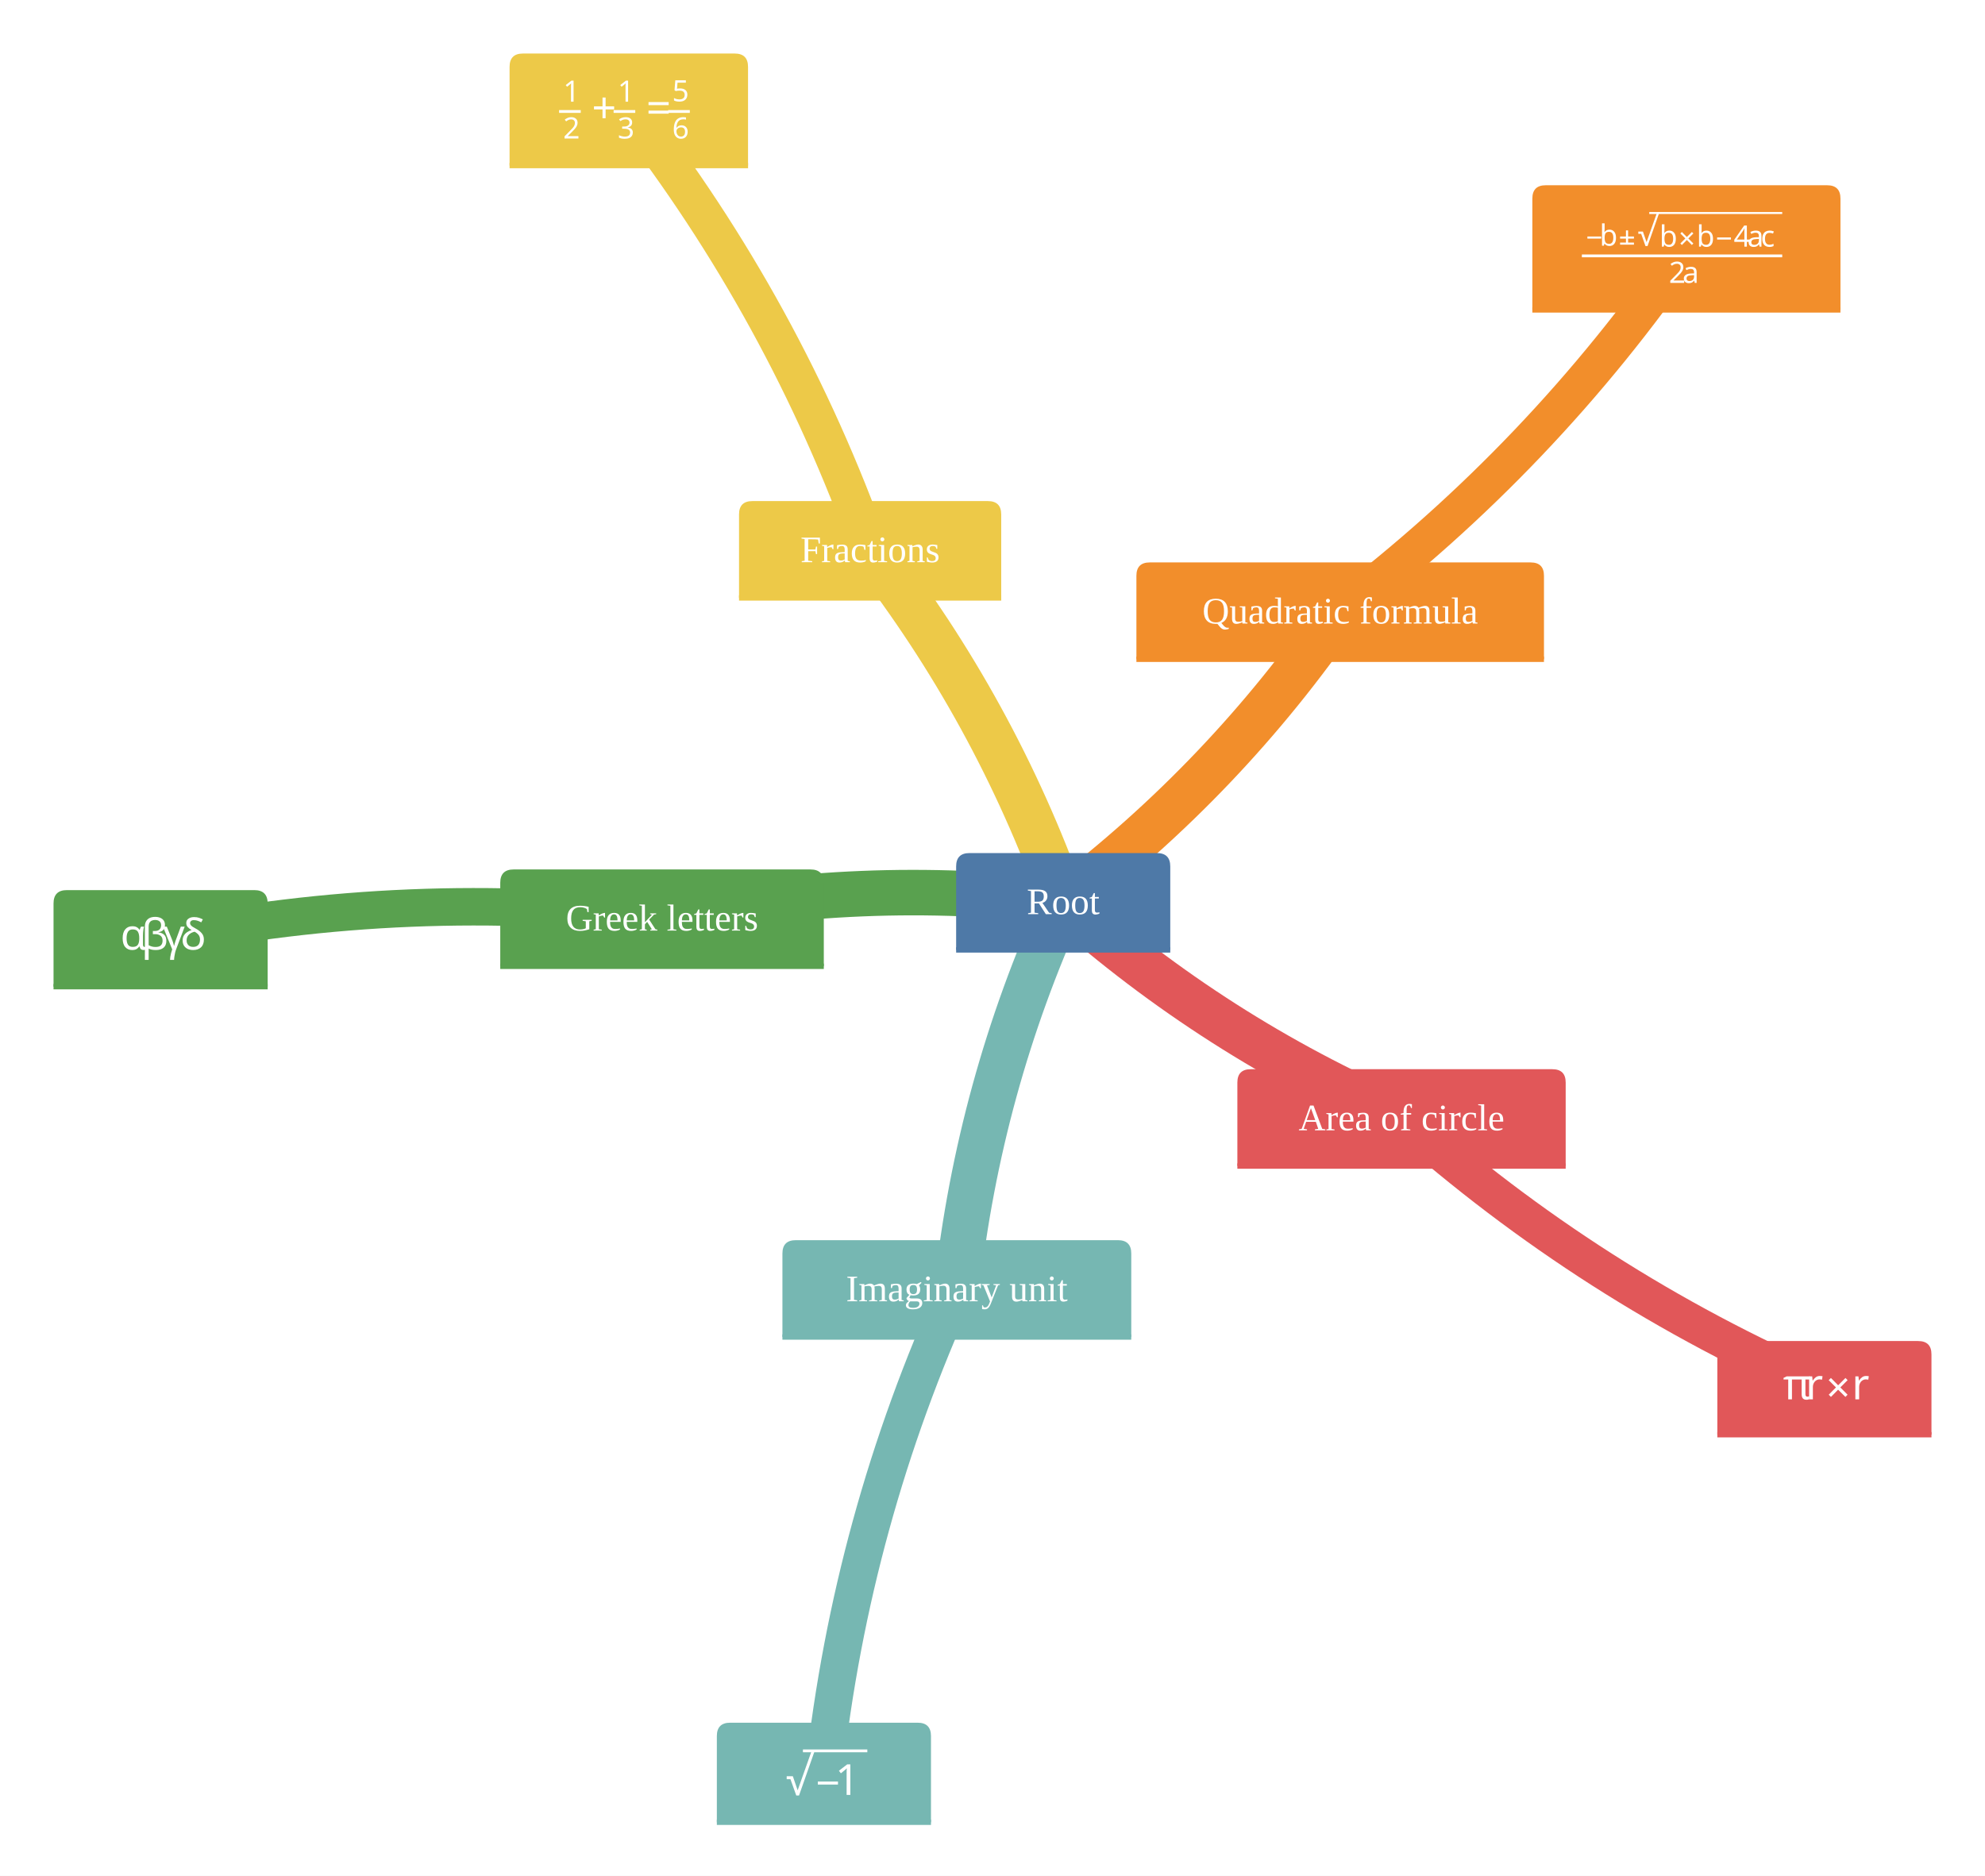
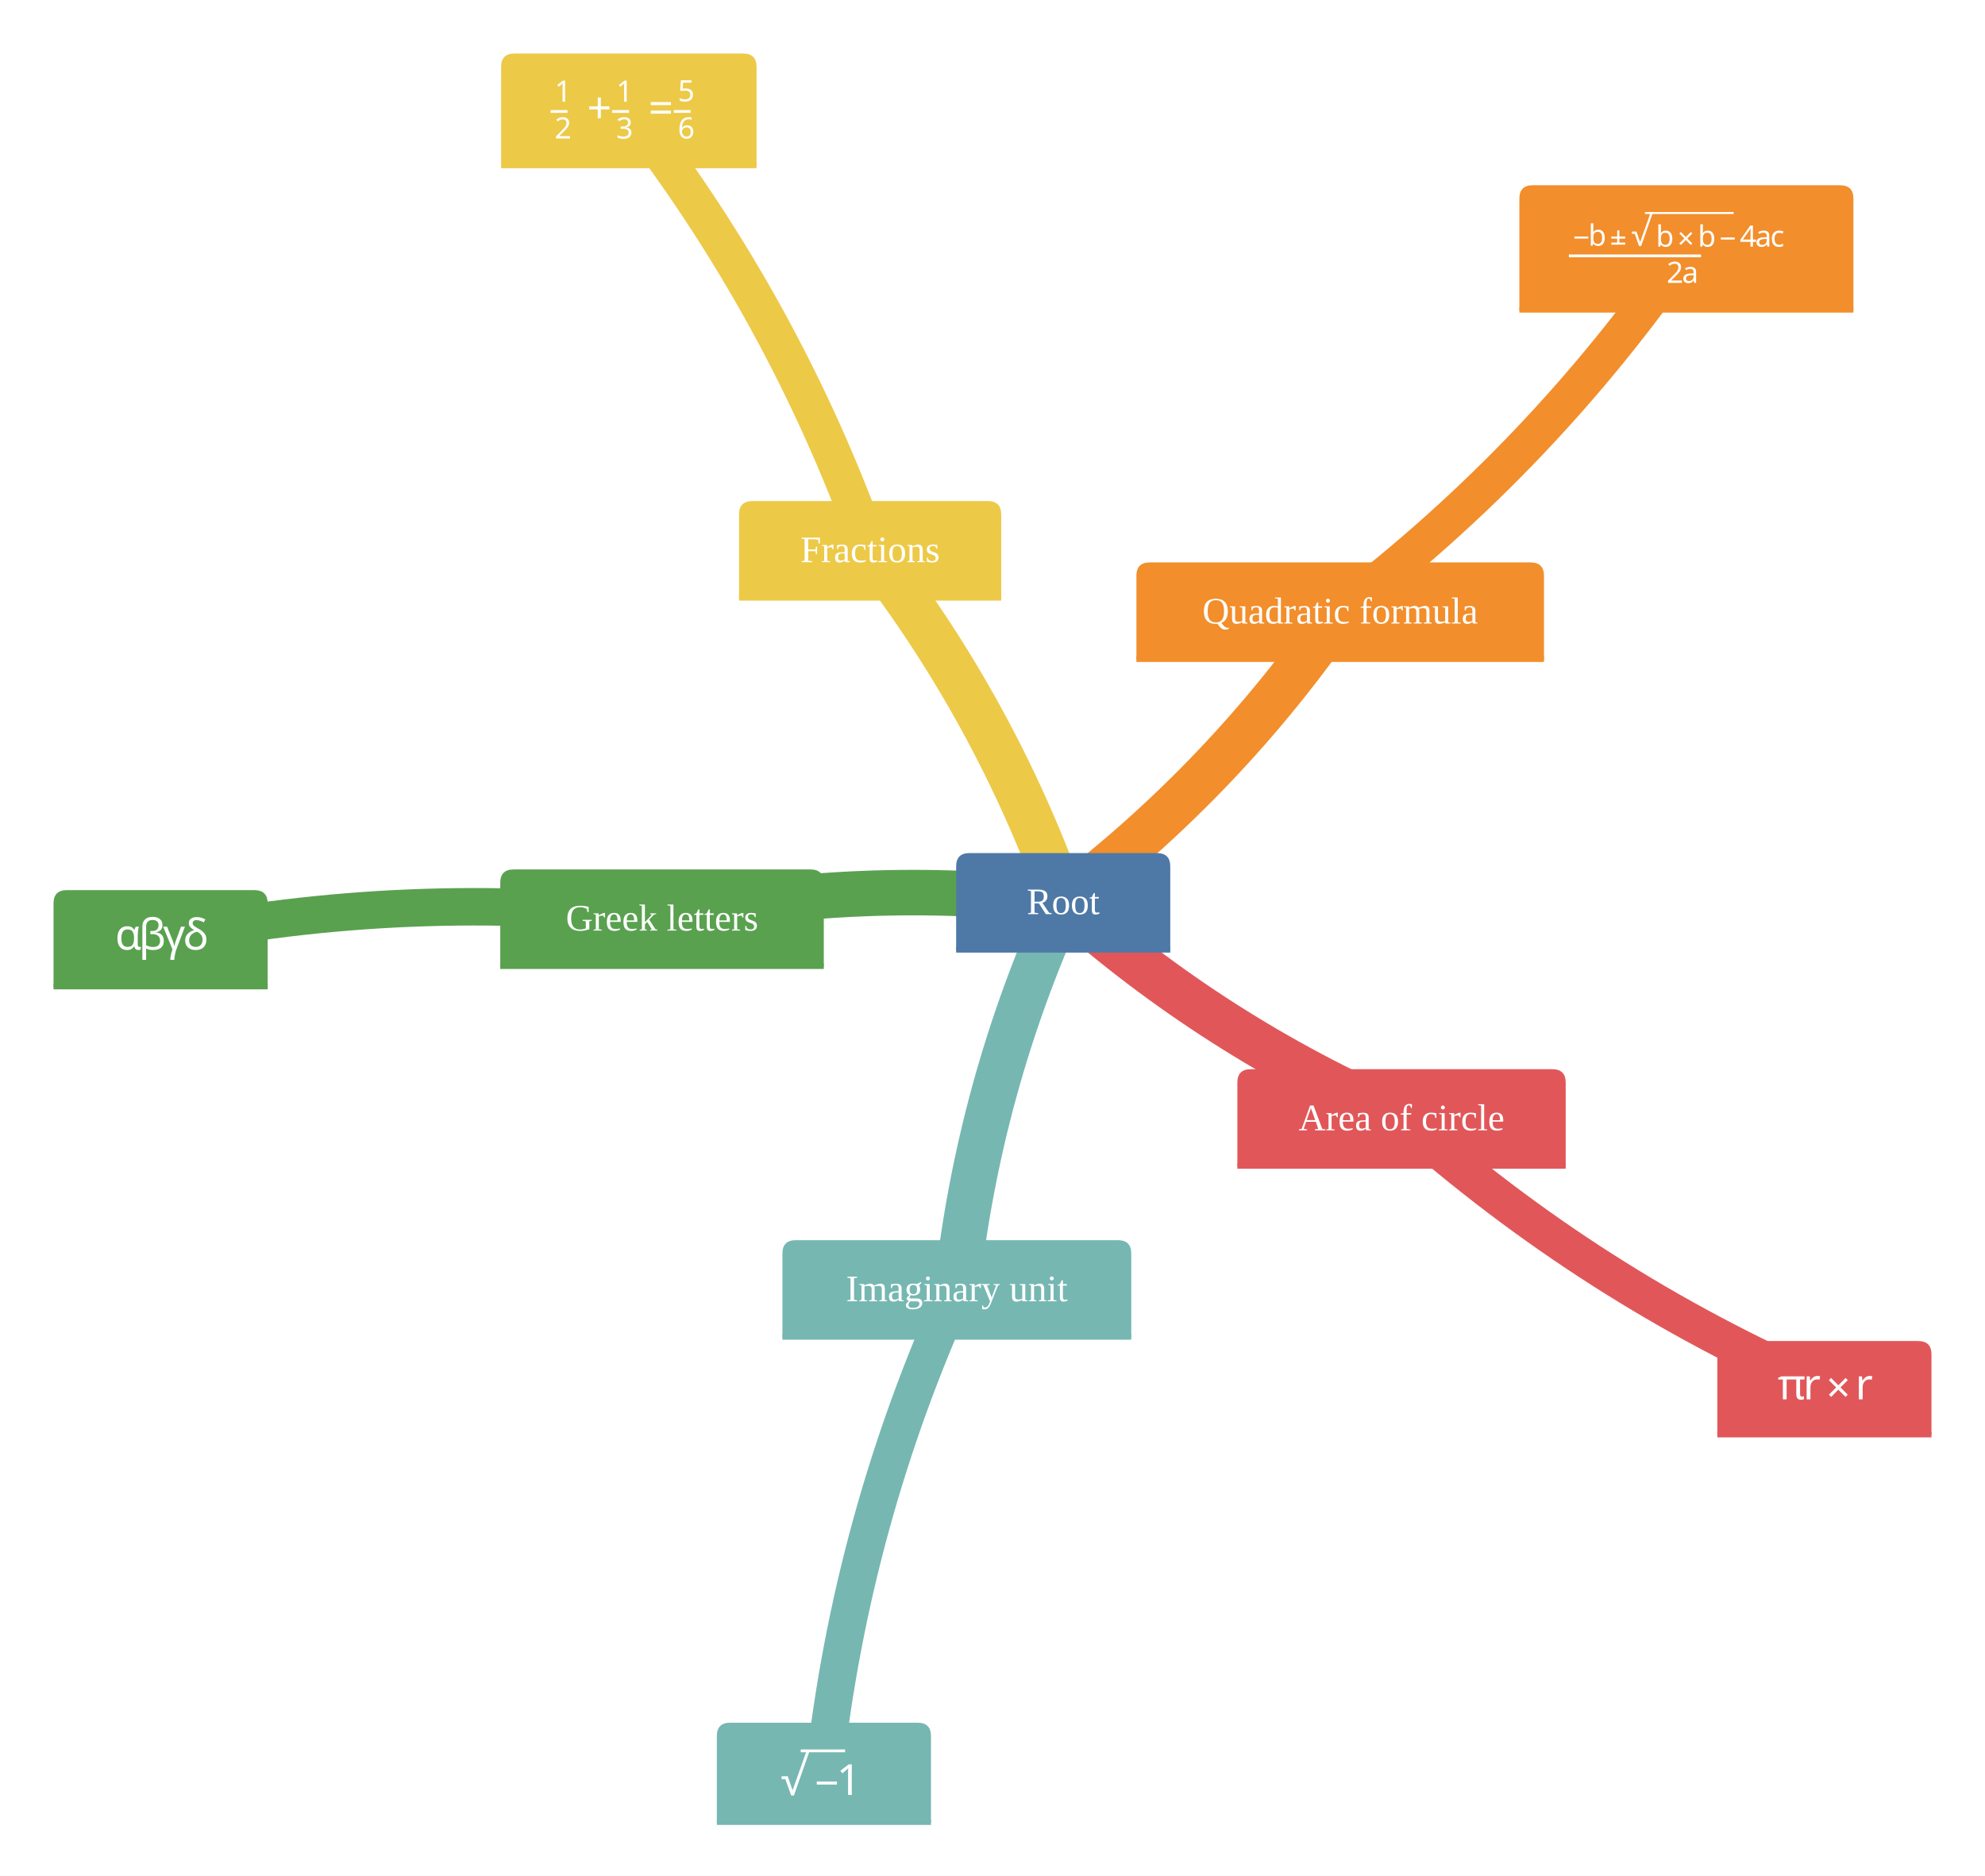
<svg xmlns="http://www.w3.org/2000/svg" viewBox="0 0 741.61 700.89" role="graphics-document document" aria-roledescription="mindmap">
  <rect x="0.00" y="0.00" width="741.61" height="700.89" style="fill:#fff;stroke:none" />
  <g>
    <path d="M397.22,336.85 Q457.65,290.83 500.70,228.25" style="stroke:#f28e2b;stroke-width:17;fill:none" />
    <path d="M500.70,228.25 Q576.23,170.73 630.05,92.51" style="stroke:#f28e2b;stroke-width:14;fill:none" />
    <path d="M397.22,336.85 Q453.96,387.34 523.62,417.61" style="stroke:#e15759;stroke-width:17;fill:none" />
    <path d="M523.62,417.61 Q594.54,480.73 681.61,518.58" style="stroke:#e15759;stroke-width:14;fill:none" />
    <path d="M397.22,336.85 Q365.78,405.99 357.48,481.49" style="stroke:#76b7b2;stroke-width:17;fill:none" />
    <path d="M357.48,481.49 Q318.19,567.91 307.82,662.29" style="stroke:#76b7b2;stroke-width:14;fill:none" />
    <path d="M397.22,336.85 Q321.79,327.92 247.34,342.97" style="stroke:#59a14f;stroke-width:17;fill:none" />
    <path d="M247.34,342.97 Q153.06,331.81 60.00,350.63" style="stroke:#59a14f;stroke-width:14;fill:none" />
    <path d="M397.22,336.85 Q371.67,265.32 325.09,205.33" style="stroke:#edc948;stroke-width:17;fill:none" />
    <path d="M325.09,205.33 Q293.16,115.91 234.93,40.93" style="stroke:#edc948;stroke-width:14;fill:none" />
  </g>
  <g>
    <g class="mindmap-node section-0" transform="translate(630.05,92.51)">
-       <path d="M-57.55 18.29 v-36.58 q0,-5.00 5.00,-5.00 h105.11 q5.00,0 5.00,5.00 v41.58 H-57.55 Z" style="fill:#f28e2b;stroke:none" />
-       <line x1="-57.55" y1="23.29" x2="57.55" y2="23.29" style="stroke:#f28e2b;stroke-width:2;fill:none" />
-       <g transform="translate(-37.55,-13.29) scale(1.000)">
+       <path d="M-62.40 18.29 v-36.58 q0,-5.00 5.00,-5.00 h114.80 q5.00,0 5.00,5.00 v41.58 H-62.40 Z" style="fill:#f28e2b;stroke:none" />
+       <line x1="-62.40" y1="23.29" x2="62.40" y2="23.29" style="stroke:#f28e2b;stroke-width:2;fill:none" />
+       <g transform="translate(-42.40,-13.29) scale(1.000)">
        <g transform="translate(0,-0.735)">
          <path d="M0.562 10.667 L0.562 9.886 L5.734 9.886 L5.734 10.667 L0.562 10.667 Z" style="fill:#fff" />
-           <path d="M8.825 13.432 Q8.122 13.432 7.685 13.182 Q7.247 12.932 6.997 12.573 L6.919 12.573 L6.716 13.323 L6.029 13.323 L6.029 4.964 L6.997 4.964 L6.997 6.995 Q6.997 7.370 6.966 7.698 Q6.966 8.026 6.935 8.214 L6.997 8.214 Q7.247 7.839 7.685 7.589 Q8.122 7.323 8.825 7.323 Q9.919 7.323 10.575 8.104 Q11.247 8.854 11.247 10.370 Q11.247 11.886 10.575 12.667 Q9.904 13.432 8.825 13.432 Z M8.685 12.636 Q9.466 12.636 9.857 12.042 Q10.247 11.464 10.247 10.370 Q10.247 8.136 8.654 8.136 Q7.716 8.136 7.357 8.667 Q6.997 9.214 6.997 10.339 L6.997 10.386 Q6.997 11.479 7.341 12.057 Q7.716 12.636 8.685 12.636 Z" style="fill:#fff" />
-           <path d="M14.970 12.932 L14.970 10.667 L12.783 10.667 L12.783 9.886 L14.970 9.886 L14.970 7.604 L15.767 7.604 L15.767 9.886 L17.955 9.886 L17.955 10.667 L15.767 10.667 L15.767 12.932 L14.970 12.932 Z M12.783 12.932 L12.783 12.151 L17.955 12.151 L17.955 12.932 L12.783 12.932 Z" style="fill:#fff" />
-           <path d="M22.257 13.446 L20.648 8.883 L19.585 8.883 L19.585 8.039 L21.304 8.039 L22.663 11.992 L26.648 0.758 L27.491 0.758 L23.038 13.446 L22.257 13.446 Z" style="fill:#fff" />
-           <rect x="23.67" y="0.74" width="49.68" height="0.74" style="fill:#fff" />
-           <path d="M31.181 13.787 Q30.478 13.787 30.040 13.537 Q29.603 13.287 29.353 12.927 L29.274 12.927 L29.071 13.677 L28.384 13.677 L28.384 5.318 L29.353 5.318 L29.353 7.349 Q29.353 7.724 29.321 8.052 Q29.321 8.381 29.290 8.568 L29.353 8.568 Q29.603 8.193 30.040 7.943 Q30.478 7.677 31.181 7.677 Q32.274 7.677 32.931 8.459 Q33.603 9.209 33.603 10.724 Q33.603 12.240 32.931 13.021 Q32.259 13.787 31.181 13.787 Z M31.040 12.990 Q31.821 12.990 32.212 12.396 Q32.603 11.818 32.603 10.724 Q32.603 8.490 31.009 8.490 Q30.071 8.490 29.712 9.021 Q29.353 9.568 29.353 10.693 L29.353 10.740 Q29.353 11.834 29.696 12.412 Q30.071 12.990 31.040 12.990 Z" style="fill:#fff" />
-           <path d="M35.872 13.052 L35.294 12.490 L37.154 10.615 L35.294 8.756 L35.857 8.193 L37.716 10.068 L39.607 8.193 L40.154 8.756 L38.279 10.615 L40.138 12.490 L39.591 13.052 L37.716 11.193 L35.872 13.052 Z" style="fill:#fff" />
-           <path d="M45.065 13.787 Q44.362 13.787 43.925 13.537 Q43.487 13.287 43.237 12.927 L43.159 12.927 L42.956 13.677 L42.268 13.677 L42.268 5.318 L43.237 5.318 L43.237 7.349 Q43.237 7.724 43.206 8.052 Q43.206 8.381 43.175 8.568 L43.237 8.568 Q43.487 8.193 43.925 7.943 Q44.362 7.677 45.065 7.677 Q46.159 7.677 46.815 8.459 Q47.487 9.209 47.487 10.724 Q47.487 12.240 46.815 13.021 Q46.143 13.787 45.065 13.787 Z M44.925 12.990 Q45.706 12.990 46.097 12.396 Q46.487 11.818 46.487 10.724 Q46.487 8.490 44.893 8.490 Q43.956 8.490 43.597 9.021 Q43.237 9.568 43.237 10.693 L43.237 10.740 Q43.237 11.834 43.581 12.412 Q43.956 12.990 44.925 12.990 Z" style="fill:#fff" />
-           <path d="M49.023 11.021 L49.023 10.240 L54.195 10.240 L54.195 11.021 L49.023 11.021 Z" style="fill:#fff" />
-           <path d="M59.216 13.677 L59.216 11.896 L55.450 11.896 L55.450 11.068 L59.137 5.787 L60.137 5.787 L60.137 11.021 L61.294 11.021 L61.294 11.896 L60.137 11.896 L60.137 13.677 L59.216 13.677 Z M56.387 11.021 L59.216 11.021 L59.216 8.552 Q59.216 7.974 59.216 7.584 Q59.247 7.177 59.262 6.818 L59.216 6.818 Q59.137 7.021 58.997 7.271 Q58.872 7.506 58.747 7.677 L56.387 11.021 Z" style="fill:#fff" />
-           <path d="M62.666 13.787 Q61.869 13.787 61.338 13.365 Q60.807 12.943 60.807 12.037 Q60.807 11.162 61.510 10.693 Q62.197 10.209 63.635 10.162 L64.635 10.131 L64.635 9.771 Q64.635 9.037 64.322 8.756 Q64.010 8.459 63.416 8.459 Q62.963 8.459 62.541 8.599 Q62.119 8.740 61.760 8.912 L61.463 8.193 Q61.853 7.974 62.369 7.834 Q62.900 7.677 63.478 7.677 Q64.557 7.677 65.072 8.162 Q65.588 8.631 65.588 9.662 L65.588 13.677 L64.885 13.677 L64.697 12.834 L64.650 12.834 Q64.260 13.318 63.838 13.552 Q63.416 13.787 62.666 13.787 Z M62.885 13.006 Q63.635 13.006 64.135 12.599 Q64.635 12.177 64.635 11.318 L64.635 10.802 L63.760 10.834 Q62.666 10.865 62.228 11.177 Q61.807 11.490 61.807 12.052 Q61.807 12.537 62.103 12.771 Q62.416 13.006 62.885 13.006 Z" style="fill:#fff" />
-           <path d="M68.597 13.787 Q67.815 13.787 67.206 13.474 Q66.597 13.146 66.253 12.474 Q65.909 11.802 65.909 10.756 Q65.909 9.677 66.268 8.990 Q66.628 8.302 67.253 7.990 Q67.878 7.677 68.659 7.677 Q69.112 7.677 69.534 7.771 Q69.956 7.865 70.222 7.990 L69.925 8.787 Q69.659 8.693 69.300 8.599 Q68.956 8.521 68.643 8.521 Q66.909 8.521 66.909 10.756 Q66.909 11.818 67.331 12.396 Q67.753 12.959 68.581 12.959 Q69.065 12.959 69.440 12.849 Q69.815 12.756 70.112 12.615 L70.112 13.474 Q69.815 13.615 69.456 13.693 Q69.112 13.787 68.597 13.787 Z" style="fill:#fff" />
-           <rect x="-1.50" y="16.60" width="74.85" height="1.05" style="fill:#fff" />
-           <path d="M31.531 27.209 L31.531 26.412 L33.578 24.334 Q34.172 23.741 34.594 23.272 Q35.000 22.803 35.203 22.366 Q35.406 21.912 35.406 21.397 Q35.406 20.741 35.031 20.412 Q34.641 20.069 34.031 20.069 Q33.453 20.069 33.016 20.272 Q32.578 20.459 32.141 20.819 L31.609 20.162 Q32.078 19.787 32.672 19.522 Q33.281 19.241 34.031 19.241 Q35.125 19.241 35.766 19.803 Q36.406 20.350 36.406 21.334 Q36.406 21.944 36.141 22.491 Q35.891 23.022 35.438 23.553 Q35.000 24.069 34.391 24.662 L32.750 26.287 L32.750 26.334 L36.719 26.334 L36.719 27.209 L31.531 27.209 Z" style="fill:#fff" />
-           <path d="M38.450 27.319 Q37.654 27.319 37.122 26.897 Q36.591 26.475 36.591 25.569 Q36.591 24.694 37.294 24.225 Q37.982 23.741 39.419 23.694 L40.419 23.662 L40.419 23.303 Q40.419 22.569 40.107 22.287 Q39.794 21.991 39.200 21.991 Q38.747 21.991 38.325 22.131 Q37.904 22.272 37.544 22.444 L37.247 21.725 Q37.638 21.506 38.154 21.366 Q38.685 21.209 39.263 21.209 Q40.341 21.209 40.857 21.694 Q41.372 22.162 41.372 23.194 L41.372 27.209 L40.669 27.209 L40.482 26.366 L40.435 26.366 Q40.044 26.850 39.622 27.084 Q39.200 27.319 38.450 27.319 Z M38.669 26.537 Q39.419 26.537 39.919 26.131 Q40.419 25.709 40.419 24.850 L40.419 24.334 L39.544 24.366 Q38.450 24.397 38.013 24.709 Q37.591 25.022 37.591 25.584 Q37.591 26.069 37.888 26.303 Q38.200 26.537 38.669 26.537 Z" style="fill:#fff" />
+           <path d="M9.482 13.432 Q8.779 13.432 8.342 13.182 Q7.904 12.932 7.654 12.573 L7.576 12.573 L7.373 13.323 L6.685 13.323 L6.685 4.964 L7.654 4.964 L7.654 6.995 Q7.654 7.370 7.623 7.698 Q7.623 8.026 7.592 8.214 L7.654 8.214 Q7.904 7.839 8.342 7.589 Q8.779 7.323 9.482 7.323 Q10.576 7.323 11.232 8.104 Q11.904 8.854 11.904 10.370 Q11.904 11.886 11.232 12.667 Q10.560 13.432 9.482 13.432 Z M9.342 12.636 Q10.123 12.636 10.514 12.042 Q10.904 11.464 10.904 10.370 Q10.904 8.136 9.310 8.136 Q8.373 8.136 8.014 8.667 Q7.654 9.214 7.654 10.339 L7.654 10.386 Q7.654 11.479 7.998 12.057 Q8.373 12.636 9.342 12.636 Z" style="fill:#fff" />
+           <path d="M16.547 12.932 L16.547 10.667 L14.360 10.667 L14.360 9.886 L16.547 9.886 L16.547 7.604 L17.344 7.604 L17.344 9.886 L19.531 9.886 L19.531 10.667 L17.344 10.667 L17.344 12.932 L16.547 12.932 Z M14.360 12.932 L14.360 12.151 L19.531 12.151 L19.531 12.932 L14.360 12.932 Z" style="fill:#fff" />
+           <path d="M24.705 13.446 L23.096 8.883 L22.033 8.883 L22.033 8.039 L23.752 8.039 L25.112 11.992 L29.096 0.758 L29.940 0.758 L25.487 13.446 L24.705 13.446 Z" style="fill:#fff" />
+           <rect x="26.92" y="0.74" width="33.12" height="0.74" style="fill:#fff" />
+           <path d="M34.722 13.787 Q34.019 13.787 33.582 13.537 Q33.144 13.287 32.894 12.927 L32.816 12.927 L32.613 13.677 L31.925 13.677 L31.925 5.318 L32.894 5.318 L32.894 7.349 Q32.894 7.724 32.863 8.052 Q32.863 8.381 32.832 8.568 L32.894 8.568 Q33.144 8.193 33.582 7.943 Q34.019 7.677 34.722 7.677 Q35.816 7.677 36.472 8.459 Q37.144 9.209 37.144 10.724 Q37.144 12.240 36.472 13.021 Q35.800 13.787 34.722 13.787 Z M34.582 12.990 Q35.363 12.990 35.753 12.396 Q36.144 11.818 36.144 10.724 Q36.144 8.490 34.550 8.490 Q33.613 8.490 33.253 9.021 Q32.894 9.568 32.894 10.693 L32.894 10.740 Q32.894 11.834 33.238 12.412 Q33.613 12.990 34.582 12.990 Z" style="fill:#fff" />
+           <path d="M40.334 13.052 L39.756 12.490 L41.615 10.615 L39.756 8.756 L40.318 8.193 L42.178 10.068 L44.068 8.193 L44.615 8.756 L42.740 10.615 L44.599 12.490 L44.053 13.052 L42.178 11.193 L40.334 13.052 Z" style="fill:#fff" />
+           <path d="M50.398 13.787 Q49.695 13.787 49.258 13.537 Q48.820 13.287 48.570 12.927 L48.492 12.927 L48.289 13.677 L47.601 13.677 L47.601 5.318 L48.570 5.318 L48.570 7.349 Q48.570 7.724 48.539 8.052 Q48.539 8.381 48.508 8.568 L48.570 8.568 Q48.820 8.193 49.258 7.943 Q49.695 7.677 50.398 7.677 Q51.492 7.677 52.148 8.459 Q52.820 9.209 52.820 10.724 Q52.820 12.240 52.148 13.021 Q51.476 13.787 50.398 13.787 Z M50.258 12.990 Q51.039 12.990 51.430 12.396 Q51.820 11.818 51.820 10.724 Q51.820 8.490 50.226 8.490 Q49.289 8.490 48.930 9.021 Q48.570 9.568 48.570 10.693 L48.570 10.740 Q48.570 11.834 48.914 12.412 Q49.289 12.990 50.258 12.990 Z" style="fill:#fff" />
+           <path d="M55.276 11.021 L55.276 10.240 L60.447 10.240 L60.447 11.021 L55.276 11.021 Z" style="fill:#fff" />
+           <path d="M66.340 13.677 L66.340 11.896 L62.575 11.896 L62.575 11.068 L66.262 5.787 L67.262 5.787 L67.262 11.021 L68.418 11.021 L68.418 11.896 L67.262 11.896 L67.262 13.677 L66.340 13.677 Z M63.512 11.021 L66.340 11.021 L66.340 8.552 Q66.340 7.974 66.340 7.584 Q66.371 7.177 66.387 6.818 L66.340 6.818 Q66.262 7.021 66.121 7.271 Q65.996 7.506 65.871 7.677 L63.512 11.021 Z" style="fill:#fff" />
+           <path d="M70.447 13.787 Q69.651 13.787 69.119 13.365 Q68.588 12.943 68.588 12.037 Q68.588 11.162 69.291 10.693 Q69.979 10.209 71.416 10.162 L72.416 10.131 L72.416 9.771 Q72.416 9.037 72.104 8.756 Q71.791 8.459 71.197 8.459 Q70.744 8.459 70.322 8.599 Q69.901 8.740 69.541 8.912 L69.244 8.193 Q69.635 7.974 70.151 7.834 Q70.682 7.677 71.260 7.677 Q72.338 7.677 72.854 8.162 Q73.369 8.631 73.369 9.662 L73.369 13.677 L72.666 13.677 L72.479 12.834 L72.432 12.834 Q72.041 13.318 71.619 13.552 Q71.197 13.787 70.447 13.787 Z M70.666 13.006 Q71.416 13.006 71.916 12.599 Q72.416 12.177 72.416 11.318 L72.416 10.802 L71.541 10.834 Q70.447 10.865 70.010 11.177 Q69.588 11.490 69.588 12.052 Q69.588 12.537 69.885 12.771 Q70.197 13.006 70.666 13.006 Z" style="fill:#fff" />
+           <path d="M77.022 13.787 Q76.241 13.787 75.632 13.474 Q75.022 13.146 74.679 12.474 Q74.335 11.802 74.335 10.756 Q74.335 9.677 74.694 8.990 Q75.054 8.302 75.679 7.990 Q76.304 7.677 77.085 7.677 Q77.538 7.677 77.960 7.771 Q78.382 7.865 78.647 7.990 L78.350 8.787 Q78.085 8.693 77.725 8.599 Q77.382 8.521 77.069 8.521 Q75.335 8.521 75.335 10.756 Q75.335 11.818 75.757 12.396 Q76.179 12.959 77.007 12.959 Q77.491 12.959 77.866 12.849 Q78.241 12.756 78.538 12.615 L78.538 13.474 Q78.241 13.615 77.882 13.693 Q77.538 13.787 77.022 13.787 Z" style="fill:#fff" />
+           <rect x="-1.50" y="16.60" width="49.36" height="1.05" style="fill:#fff" />
+           <path d="M35.531 27.209 L35.531 26.412 L37.578 24.334 Q38.172 23.741 38.594 23.272 Q39.000 22.803 39.203 22.366 Q39.406 21.912 39.406 21.397 Q39.406 20.741 39.031 20.412 Q38.641 20.069 38.031 20.069 Q37.453 20.069 37.016 20.272 Q36.578 20.459 36.141 20.819 L35.609 20.162 Q36.078 19.787 36.672 19.522 Q37.281 19.241 38.031 19.241 Q39.125 19.241 39.766 19.803 Q40.406 20.350 40.406 21.334 Q40.406 21.944 40.141 22.491 Q39.891 23.022 39.438 23.553 Q39.000 24.069 38.391 24.662 L36.750 26.287 L36.750 26.334 L40.719 26.334 L40.719 27.209 L35.531 27.209 Z" style="fill:#fff" />
+           <path d="M43.107 27.319 Q42.310 27.319 41.779 26.897 Q41.248 26.475 41.248 25.569 Q41.248 24.694 41.951 24.225 Q42.639 23.741 44.076 23.694 L45.076 23.662 L45.076 23.303 Q45.076 22.569 44.764 22.287 Q44.451 21.991 43.857 21.991 Q43.404 21.991 42.982 22.131 Q42.560 22.272 42.201 22.444 L41.904 21.725 Q42.295 21.506 42.810 21.366 Q43.342 21.209 43.920 21.209 Q44.998 21.209 45.514 21.694 Q46.029 22.162 46.029 23.194 L46.029 27.209 L45.326 27.209 L45.139 26.366 L45.092 26.366 Q44.701 26.850 44.279 27.084 Q43.857 27.319 43.107 27.319 Z M43.326 26.537 Q44.076 26.537 44.576 26.131 Q45.076 25.709 45.076 24.850 L45.076 24.334 L44.201 24.366 Q43.107 24.397 42.670 24.709 Q42.248 25.022 42.248 25.584 Q42.248 26.069 42.545 26.303 Q42.857 26.537 43.326 26.537 Z" style="fill:#fff" />
        </g>
      </g>
    </g>
    <g class="mindmap-node section-0" transform="translate(500.70,228.25)">
      <path d="M-76.13 13.09 v-26.19 q0,-5.00 5.00,-5.00 h142.27 q5.00,0 5.00,5.00 v31.19 H-76.13 Z" style="fill:#f28e2b;stroke:none" />
      <line x1="-76.13" y1="18.09" x2="76.13" y2="18.09" style="stroke:#f28e2b;stroke-width:2;fill:none" />
      <text x="0.00" y="0.00" text-anchor="middle" dominant-baseline="central" style="fill:#fff;font-size:14px">Quadratic formula</text>
    </g>
    <g class="mindmap-node section-1" transform="translate(681.61,518.58)">
      <path d="M-40.00 12.50 v-25.00 q0,-5.00 5.00,-5.00 h70.00 q5.00,0 5.00,5.00 v30.00 H-40.00 Z" style="fill:#e15759;stroke:none" />
      <line x1="-40.00" y1="17.50" x2="40.00" y2="17.50" style="stroke:#e15759;stroke-width:2;fill:none" />
-       <g transform="translate(-15.45,-4.45) scale(1.000)">
+       <g transform="translate(-17.45,-4.45) scale(1.000)">
        <g transform="translate(0,-0.431)">
          <path d="M8.734 9.322 Q6.953 9.322 6.953 7.275 L6.953 1.759 L3.328 1.759 L3.328 9.166 L1.938 9.166 L1.938 1.759 L0.188 1.759 L0.188 1.150 L1.344 0.588 L10.031 0.588 L10.031 1.759 L8.359 1.759 L8.359 7.181 Q8.359 7.744 8.562 7.963 Q8.766 8.181 9.094 8.181 Q9.312 8.181 9.484 8.119 Q9.688 8.072 9.797 8.009 L9.797 9.119 Q9.656 9.181 9.375 9.244 Q9.109 9.322 8.734 9.322 Z" style="fill:#fff" />
-           <path d="M9.738 9.166 L9.738 0.588 L10.895 0.588 L11.051 2.150 L11.113 2.150 Q11.535 1.447 12.192 0.947 Q12.848 0.431 13.738 0.431 Q13.973 0.431 14.254 0.463 Q14.535 0.478 14.754 0.525 L14.567 1.822 Q14.363 1.775 14.113 1.744 Q13.863 1.713 13.645 1.713 Q12.988 1.713 12.410 2.072 Q11.832 2.431 11.488 3.088 Q11.145 3.728 11.145 4.588 L11.145 9.166 L9.738 9.166 Z" style="fill:#fff" />
-           <path d="M17.899 8.259 L17.070 7.431 L19.774 4.713 L17.055 2.009 L17.883 1.181 L20.586 3.916 L23.320 1.181 L24.117 1.994 L21.399 4.713 L24.102 7.431 L23.305 8.259 L20.570 5.556 L17.899 8.259 Z" style="fill:#fff" />
-           <path d="M27.018 9.166 L27.018 0.588 L28.174 0.588 L28.330 2.150 L28.393 2.150 Q28.815 1.447 29.471 0.947 Q30.127 0.431 31.018 0.431 Q31.252 0.431 31.534 0.463 Q31.815 0.478 32.034 0.525 L31.846 1.822 Q31.643 1.775 31.393 1.744 Q31.143 1.713 30.924 1.713 Q30.268 1.713 29.690 2.072 Q29.112 2.431 28.768 3.088 Q28.424 3.728 28.424 4.588 L28.424 9.166 L27.018 9.166 Z" style="fill:#fff" />
+           <path d="M10.820 9.166 L10.820 0.588 L11.976 0.588 L12.132 2.150 L12.195 2.150 Q12.617 1.447 13.273 0.947 Q13.929 0.431 14.820 0.431 Q15.054 0.431 15.335 0.463 Q15.617 0.478 15.835 0.525 L15.648 1.822 Q15.445 1.775 15.195 1.744 Q14.945 1.713 14.726 1.713 Q14.070 1.713 13.492 2.072 Q12.913 2.431 12.570 3.088 Q12.226 3.728 12.226 4.588 L12.226 9.166 L10.820 9.166 Z" style="fill:#fff" />
+           <path d="M19.964 8.259 L19.136 7.431 L21.839 4.713 L19.120 2.009 L19.949 1.181 L22.652 3.916 L25.386 1.181 L26.183 1.994 L23.464 4.713 L26.167 7.431 L25.370 8.259 L22.636 5.556 L19.964 8.259 Z" style="fill:#fff" />
+           <path d="M30.329 9.166 L30.329 0.588 L31.485 0.588 L31.641 2.150 L31.704 2.150 Q32.126 1.447 32.782 0.947 Q33.438 0.431 34.329 0.431 Q34.563 0.431 34.844 0.463 Q35.126 0.478 35.344 0.525 L35.157 1.822 Q34.954 1.775 34.704 1.744 Q34.454 1.713 34.235 1.713 Q33.579 1.713 33.001 2.072 Q32.422 2.431 32.079 3.088 Q31.735 3.728 31.735 4.588 L31.735 9.166 L30.329 9.166 Z" style="fill:#fff" />
        </g>
      </g>
    </g>
    <g class="mindmap-node section-1" transform="translate(523.62,417.61)">
      <path d="M-61.33 13.09 v-26.19 q0,-5.00 5.00,-5.00 h112.66 q5.00,0 5.00,5.00 v31.19 H-61.33 Z" style="fill:#e15759;stroke:none" />
      <line x1="-61.33" y1="18.09" x2="61.33" y2="18.09" style="stroke:#e15759;stroke-width:2;fill:none" />
      <text x="0.00" y="0.00" text-anchor="middle" dominant-baseline="central" style="fill:#fff;font-size:14px">Area of circle</text>
    </g>
    <g class="mindmap-node section-2" transform="translate(307.82,662.29)">
      <path d="M-40.00 13.60 v-27.20 q0,-5.00 5.00,-5.00 h70.00 q5.00,0 5.00,5.00 v32.20 H-40.00 Z" style="fill:#76b7b2;stroke:none" />
      <line x1="-40.00" y1="18.60" x2="40.00" y2="18.60" style="stroke:#76b7b2;stroke-width:2;fill:none" />
-       <g transform="translate(-14.72,-8.60) scale(1.000)">
+       <g transform="translate(-16.62,-8.60) scale(1.000)">
        <g transform="translate(0,-1.050)">
          <path d="M4.391 18.245 L2.219 12.167 L0.812 12.167 L0.812 11.042 L3.109 11.042 L4.906 16.308 L10.219 1.339 L11.359 1.339 L5.422 18.245 L4.391 18.245 Z" style="fill:#fff" />
-           <rect x="6.88" y="1.05" width="24.06" height="1.05" style="fill:#fff" />
-           <path d="M12.446 14.163 L12.446 13.022 L19.977 13.022 L19.977 14.163 L12.446 14.163 Z" style="fill:#fff" />
-           <path d="M23.203 18.038 L23.203 10.053 Q23.203 9.366 23.219 8.944 Q23.250 8.538 23.281 8.084 Q23.015 8.319 22.812 8.522 Q22.609 8.694 22.281 8.959 L21.062 9.959 L20.328 9.006 L23.422 6.616 L24.594 6.616 L24.594 18.038 L23.203 18.038 Z" style="fill:#fff" />
+           <rect x="7.96" y="1.05" width="16.58" height="1.05" style="fill:#fff" />
+           <path d="M13.947 14.163 L13.947 13.022 L21.478 13.022 L21.478 14.163 L13.947 14.163 Z" style="fill:#fff" />
+           <path d="M25.642 18.038 L25.642 10.053 Q25.642 9.366 25.658 8.944 Q25.689 8.538 25.721 8.084 Q25.455 8.319 25.252 8.522 Q25.049 8.694 24.721 8.959 L23.502 9.959 L22.767 9.006 L25.861 6.616 L27.033 6.616 L27.033 18.038 L25.642 18.038 Z" style="fill:#fff" />
        </g>
      </g>
    </g>
    <g class="mindmap-node section-2" transform="translate(357.48,481.49)">
      <path d="M-65.16 13.09 v-26.19 q0,-5.00 5.00,-5.00 h120.33 q5.00,0 5.00,5.00 v31.19 H-65.16 Z" style="fill:#76b7b2;stroke:none" />
      <line x1="-65.16" y1="18.09" x2="65.16" y2="18.09" style="stroke:#76b7b2;stroke-width:2;fill:none" />
      <text x="0.00" y="0.00" text-anchor="middle" dominant-baseline="central" style="fill:#fff;font-size:14px">Imaginary unit</text>
    </g>
    <g class="mindmap-node section-3" transform="translate(60.00,350.63)">
      <path d="M-40.00 13.04 v-26.08 q0,-5.00 5.00,-5.00 h70.00 q5.00,0 5.00,5.00 v31.08 H-40.00 Z" style="fill:#59a14f;stroke:none" />
      <line x1="-40.00" y1="18.04" x2="40.00" y2="18.04" style="stroke:#59a14f;stroke-width:2;fill:none" />
-       <g transform="translate(-15.05,-8.04) scale(1.000)">
+       <g transform="translate(-17.00,-8.04) scale(1.000)">
        <g transform="translate(0,-0.628)">
          <path d="M4.406 13.019 Q2.828 13.019 1.859 11.925 Q0.875 10.800 0.875 8.613 Q0.875 6.425 1.844 5.284 Q2.797 4.128 4.531 4.128 Q5.469 4.128 6.094 4.456 Q6.734 4.784 7.156 5.441 L7.250 5.441 Q7.328 5.159 7.453 4.847 Q7.578 4.519 7.766 4.284 L8.859 4.284 Q8.750 4.644 8.656 5.222 Q8.562 5.784 8.516 6.425 Q8.469 7.066 8.469 7.644 L8.469 10.972 Q8.469 11.472 8.656 11.675 Q8.844 11.878 9.125 11.878 Q9.250 11.878 9.391 11.831 Q9.531 11.800 9.594 11.784 L9.594 12.816 Q9.484 12.878 9.234 12.941 Q8.969 13.019 8.703 13.019 Q8.109 13.019 7.734 12.738 Q7.359 12.441 7.188 11.706 L7.078 11.706 Q6.703 12.253 6.094 12.644 Q5.484 13.019 4.406 13.019 Z M4.641 11.847 Q5.969 11.847 6.516 11.097 Q7.078 10.331 7.078 8.691 L7.078 8.597 Q7.078 6.988 6.547 6.159 Q6.031 5.316 4.625 5.316 Q3.453 5.316 2.891 6.159 Q2.344 7.003 2.344 8.628 Q2.344 10.222 2.875 11.034 Q3.438 11.847 4.641 11.847 Z" style="fill:#fff" />
-           <path d="M9.179 16.706 L9.179 4.300 Q9.179 3.003 9.679 2.206 Q10.179 1.394 11.038 1.003 Q11.898 0.628 13.007 0.628 Q14.070 0.628 14.913 0.972 Q15.742 1.316 16.210 1.988 Q16.679 2.659 16.679 3.675 Q16.679 4.831 16.054 5.503 Q15.429 6.175 14.257 6.363 L14.257 6.425 Q15.710 6.597 16.445 7.378 Q17.195 8.159 17.195 9.613 Q17.195 11.269 16.163 12.144 Q15.132 13.019 13.288 13.019 Q12.367 13.019 11.726 12.878 Q11.101 12.738 10.585 12.472 L10.585 16.706 L9.179 16.706 Z M13.163 11.878 Q14.538 11.878 15.163 11.269 Q15.788 10.644 15.788 9.519 Q15.788 8.253 15.023 7.675 Q14.257 7.081 13.007 7.081 L12.163 7.081 L12.163 5.909 L12.851 5.909 Q14.085 5.909 14.663 5.316 Q15.242 4.722 15.242 3.738 Q15.242 2.753 14.617 2.269 Q14.007 1.784 12.976 1.784 Q12.335 1.784 11.788 2.019 Q11.242 2.238 10.913 2.800 Q10.585 3.363 10.585 4.363 L10.585 11.222 Q11.148 11.503 11.742 11.691 Q12.351 11.878 13.163 11.878 Z" style="fill:#fff" />
-           <path d="M18.577 16.706 Q18.577 16.253 18.671 15.581 Q18.780 14.909 18.968 14.159 Q19.155 13.425 19.390 12.769 L15.921 4.284 L17.374 4.284 L19.186 8.784 Q19.358 9.206 19.546 9.706 Q19.718 10.222 19.858 10.691 Q19.999 11.144 20.046 11.441 L20.108 11.441 Q20.155 11.175 20.296 10.706 Q20.436 10.222 20.593 9.706 Q20.765 9.206 20.905 8.847 L22.593 4.284 L24.046 4.284 L20.890 12.659 Q20.640 13.300 20.468 14.034 Q20.296 14.769 20.202 15.456 Q20.093 16.159 20.093 16.706 L18.577 16.706 Z" style="fill:#fff" />
-           <path d="M27.226 13.019 Q26.085 13.019 25.195 12.613 Q24.304 12.191 23.788 11.394 Q23.288 10.581 23.288 9.441 Q23.288 8.409 23.726 7.644 Q24.179 6.878 24.929 6.363 Q25.695 5.831 26.632 5.566 Q25.741 5.050 25.195 4.441 Q24.648 3.816 24.648 2.941 Q24.648 1.831 25.476 1.284 Q26.304 0.706 27.538 0.706 Q28.632 0.706 29.413 0.972 Q30.210 1.253 30.835 1.566 L30.226 2.675 Q29.632 2.331 28.960 2.097 Q28.288 1.847 27.476 1.847 Q26.741 1.847 26.413 2.191 Q26.070 2.503 26.070 2.956 Q26.070 3.347 26.288 3.644 Q26.491 3.956 26.960 4.284 Q27.445 4.613 28.226 5.034 Q29.679 5.816 30.445 6.769 Q31.226 7.691 31.226 9.081 Q31.226 11.003 30.132 12.019 Q29.038 13.019 27.226 13.019 Z M27.226 11.847 Q28.460 11.847 29.116 11.144 Q29.773 10.425 29.773 9.097 Q29.773 8.019 29.226 7.347 Q28.695 6.675 27.757 6.175 Q27.257 6.284 26.726 6.519 Q26.226 6.753 25.773 7.128 Q25.320 7.503 25.038 8.081 Q24.773 8.644 24.773 9.456 Q24.773 10.503 25.398 11.175 Q26.054 11.847 27.226 11.847 Z" style="fill:#fff" />
+           <path d="M10.188 16.706 L10.188 4.300 Q10.188 3.003 10.688 2.206 Q11.188 1.394 12.047 1.003 Q12.907 0.628 14.016 0.628 Q15.079 0.628 15.922 0.972 Q16.750 1.316 17.219 1.988 Q17.688 2.659 17.688 3.675 Q17.688 4.831 17.063 5.503 Q16.438 6.175 15.266 6.363 L15.266 6.425 Q16.719 6.597 17.454 7.378 Q18.204 8.159 18.204 9.613 Q18.204 11.269 17.172 12.144 Q16.141 13.019 14.297 13.019 Q13.375 13.019 12.735 12.878 Q12.110 12.738 11.594 12.472 L11.594 16.706 L10.188 16.706 Z M14.172 11.878 Q15.547 11.878 16.172 11.269 Q16.797 10.644 16.797 9.519 Q16.797 8.253 16.032 7.675 Q15.266 7.081 14.016 7.081 L13.172 7.081 L13.172 5.909 L13.860 5.909 Q15.094 5.909 15.672 5.316 Q16.250 4.722 16.250 3.738 Q16.250 2.753 15.625 2.269 Q15.016 1.784 13.985 1.784 Q13.344 1.784 12.797 2.019 Q12.250 2.238 11.922 2.800 Q11.594 3.363 11.594 4.363 L11.594 11.222 Q12.157 11.503 12.750 11.691 Q13.360 11.878 14.172 11.878 Z" style="fill:#fff" />
+           <path d="M20.621 16.706 Q20.621 16.253 20.715 15.581 Q20.824 14.909 21.012 14.159 Q21.199 13.425 21.434 12.769 L17.965 4.284 L19.418 4.284 L21.231 8.784 Q21.403 9.206 21.590 9.706 Q21.762 10.222 21.903 10.691 Q22.043 11.144 22.090 11.441 L22.153 11.441 Q22.199 11.175 22.340 10.706 Q22.481 10.222 22.637 9.706 Q22.809 9.206 22.949 8.847 L24.637 4.284 L26.090 4.284 L22.934 12.659 Q22.684 13.300 22.512 14.034 Q22.340 14.769 22.246 15.456 Q22.137 16.159 22.137 16.706 L20.621 16.706 Z" style="fill:#fff" />
+           <path d="M30.120 13.019 Q28.979 13.019 28.089 12.613 Q27.198 12.191 26.682 11.394 Q26.182 10.581 26.182 9.441 Q26.182 8.409 26.620 7.644 Q27.073 6.878 27.823 6.363 Q28.589 5.831 29.526 5.566 Q28.636 5.050 28.089 4.441 Q27.542 3.816 27.542 2.941 Q27.542 1.831 28.370 1.284 Q29.198 0.706 30.432 0.706 Q31.526 0.706 32.307 0.972 Q33.104 1.253 33.729 1.566 L33.120 2.675 Q32.526 2.331 31.854 2.097 Q31.182 1.847 30.370 1.847 Q29.636 1.847 29.307 2.191 Q28.964 2.503 28.964 2.956 Q28.964 3.347 29.182 3.644 Q29.386 3.956 29.854 4.284 Q30.339 4.613 31.120 5.034 Q32.573 5.816 33.339 6.769 Q34.120 7.691 34.120 9.081 Q34.120 11.003 33.026 12.019 Q31.932 13.019 30.120 13.019 Z M30.120 11.847 Q31.354 11.847 32.011 11.144 Q32.667 10.425 32.667 9.097 Q32.667 8.019 32.120 7.347 Q31.589 6.675 30.651 6.175 Q30.151 6.284 29.620 6.519 Q29.120 6.753 28.667 7.128 Q28.214 7.503 27.932 8.081 Q27.667 8.644 27.667 9.456 Q27.667 10.503 28.292 11.175 Q28.948 11.847 30.120 11.847 Z" style="fill:#fff" />
        </g>
      </g>
    </g>
    <g class="mindmap-node section-3" transform="translate(247.34,342.97)">
      <path d="M-60.44 13.09 v-26.19 q0,-5.00 5.00,-5.00 h110.88 q5.00,0 5.00,5.00 v31.19 H-60.44 Z" style="fill:#59a14f;stroke:none" />
      <line x1="-60.44" y1="18.09" x2="60.44" y2="18.09" style="stroke:#59a14f;stroke-width:2;fill:none" />
      <text x="0.00" y="0.00" text-anchor="middle" dominant-baseline="central" style="fill:#fff;font-size:14px">Greek letters</text>
    </g>
    <g class="mindmap-node section-4" transform="translate(234.93,40.93)">
-       <path d="M-44.55 15.93 v-31.86 q0,-5.00 5.00,-5.00 h79.09 q5.00,0 5.00,5.00 v36.86 H-44.55 Z" style="fill:#edc948;stroke:none" />
-       <line x1="-44.55" y1="20.93" x2="44.55" y2="20.93" style="stroke:#edc948;stroke-width:2;fill:none" />
-       <g transform="translate(-24.55,-10.93) scale(1.000)">
+       <path d="M-47.71 15.93 v-31.86 q0,-5.00 5.00,-5.00 h85.43 q5.00,0 5.00,5.00 v36.86 H-47.71 Z" style="fill:#edc948;stroke:none" />
+       <line x1="-47.71" y1="20.93" x2="47.71" y2="20.93" style="stroke:#edc948;stroke-width:2;fill:none" />
+       <g transform="translate(-27.71,-10.93) scale(1.000)">
        <g transform="translate(0,-0.532)">
          <path d="M2.953 8.514 L2.953 3.029 Q2.953 2.545 2.969 2.264 Q2.984 1.982 3.000 1.670 Q2.828 1.842 2.688 1.967 Q2.547 2.092 2.328 2.279 L1.484 2.951 L0.984 2.311 L3.109 0.654 L3.906 0.654 L3.906 8.514 L2.953 8.514 Z" style="fill:#fff" />
-           <rect x="-1.50" y="11.66" width="8.09" height="1.05" style="fill:#fff" />
+           <rect x="-1.50" y="11.66" width="6.29" height="1.05" style="fill:#fff" />
          <path d="M0.531 22.277 L0.531 21.481 L2.578 19.402 Q3.172 18.809 3.594 18.340 Q4.000 17.871 4.203 17.434 Q4.406 16.981 4.406 16.465 Q4.406 15.809 4.031 15.481 Q3.641 15.137 3.031 15.137 Q2.453 15.137 2.016 15.340 Q1.578 15.527 1.141 15.887 L0.609 15.231 Q1.078 14.856 1.672 14.590 Q2.281 14.309 3.031 14.309 Q4.125 14.309 4.766 14.871 Q5.406 15.418 5.406 16.402 Q5.406 17.012 5.141 17.559 Q4.891 18.090 4.438 18.621 Q4.000 19.137 3.391 19.731 L1.750 21.356 L1.750 21.402 L5.719 21.402 L5.719 22.277 L0.531 22.277 Z" style="fill:#fff" />
-           <path d="M14.724 14.706 L14.724 11.409 L11.536 11.409 L11.536 10.268 L14.724 10.268 L14.724 6.972 L15.880 6.972 L15.880 10.268 L19.067 10.268 L19.067 11.409 L15.880 11.409 L15.880 14.706 L14.724 14.706 Z" style="fill:#fff" />
-           <path d="M23.327 8.514 L23.327 3.029 Q23.327 2.545 23.343 2.264 Q23.359 1.982 23.374 1.670 Q23.202 1.842 23.062 1.967 Q22.921 2.092 22.702 2.279 L21.859 2.951 L21.359 2.311 L23.484 0.654 L24.281 0.654 L24.281 8.514 L23.327 8.514 Z" style="fill:#fff" />
-           <rect x="18.87" y="11.66" width="8.09" height="1.05" style="fill:#fff" />
-           <path d="M23.031 22.387 Q22.406 22.387 21.874 22.293 Q21.359 22.199 20.874 21.965 L20.874 21.059 Q21.359 21.293 21.937 21.434 Q22.515 21.574 23.031 21.574 Q24.093 21.574 24.562 21.168 Q25.031 20.746 25.031 20.027 Q25.031 19.293 24.437 18.965 Q23.874 18.637 22.827 18.637 L22.062 18.637 L22.062 17.809 L22.843 17.809 Q23.812 17.809 24.296 17.402 Q24.812 16.996 24.812 16.324 Q24.812 15.762 24.421 15.449 Q24.031 15.121 23.374 15.121 Q22.734 15.121 22.281 15.309 Q21.843 15.496 21.390 15.793 L20.906 15.121 Q21.327 14.793 21.952 14.559 Q22.577 14.309 23.359 14.309 Q24.593 14.309 25.187 14.871 Q25.796 15.418 25.796 16.262 Q25.796 17.059 25.359 17.527 Q24.921 17.981 24.171 18.137 L24.171 18.184 Q25.109 18.293 25.577 18.777 Q26.046 19.262 26.046 20.043 Q26.046 20.731 25.718 21.262 Q25.406 21.793 24.734 22.090 Q24.077 22.387 23.031 22.387 Z" style="fill:#fff" />
-           <path d="M31.910 9.815 L31.910 8.675 L39.442 8.675 L39.442 9.815 L31.910 9.815 Z M31.910 13.003 L31.910 11.862 L39.442 11.862 L39.442 13.003 L31.910 13.003 Z" style="fill:#fff" />
-           <path d="M43.483 8.501 Q42.874 8.501 42.327 8.391 Q41.811 8.282 41.436 8.079 L41.436 7.157 Q41.842 7.407 42.405 7.547 Q42.967 7.672 43.483 7.672 Q44.358 7.672 44.889 7.266 Q45.420 6.844 45.420 5.985 Q45.420 5.219 44.952 4.797 Q44.483 4.391 43.452 4.391 Q43.139 4.391 42.749 4.438 Q42.358 4.501 42.108 4.547 L41.624 4.251 L41.920 0.532 L45.858 0.532 L45.858 1.422 L42.749 1.422 L42.561 3.688 Q42.749 3.657 43.077 3.610 Q43.389 3.579 43.780 3.579 Q44.983 3.579 45.702 4.172 Q46.420 4.782 46.420 5.876 Q46.420 7.110 45.639 7.813 Q44.858 8.501 43.483 8.501 Z" style="fill:#fff" />
-           <rect x="39.25" y="11.66" width="8.09" height="1.05" style="fill:#fff" />
-           <path d="M44.030 22.387 Q43.280 22.387 42.670 22.012 Q42.061 21.637 41.702 20.871 Q41.358 20.106 41.358 18.918 Q41.358 18.074 41.499 17.262 Q41.655 16.434 42.030 15.777 Q42.436 15.106 43.139 14.715 Q43.842 14.309 44.952 14.309 Q45.186 14.309 45.452 14.340 Q45.749 14.356 45.920 14.418 L45.920 15.231 Q45.717 15.168 45.467 15.137 Q45.233 15.106 44.967 15.106 Q44.217 15.106 43.702 15.356 Q43.202 15.606 42.905 16.059 Q42.624 16.496 42.483 17.059 Q42.358 17.637 42.327 18.277 L42.389 18.277 Q42.639 17.902 43.092 17.637 Q43.545 17.356 44.249 17.356 Q45.264 17.356 45.889 17.981 Q46.530 18.606 46.530 19.746 Q46.530 20.981 45.842 21.684 Q45.170 22.387 44.030 22.387 Z M44.014 21.574 Q44.702 21.574 45.139 21.137 Q45.561 20.684 45.561 19.746 Q45.561 18.996 45.186 18.559 Q44.811 18.121 44.045 18.121 Q43.530 18.121 43.139 18.340 Q42.764 18.543 42.545 18.871 Q42.327 19.215 42.327 19.559 Q42.327 20.027 42.514 20.512 Q42.702 20.965 43.077 21.277 Q43.452 21.574 44.014 21.574 Z" style="fill:#fff" />
+           <path d="M16.107 14.706 L16.107 11.409 L12.920 11.409 L12.920 10.268 L16.107 10.268 L16.107 6.972 L17.264 6.972 L17.264 10.268 L20.451 10.268 L20.451 11.409 L17.264 11.409 L17.264 14.706 L16.107 14.706 Z" style="fill:#fff" />
+           <path d="M25.956 8.514 L25.956 3.029 Q25.956 2.545 25.972 2.264 Q25.988 1.982 26.003 1.670 Q25.831 1.842 25.691 1.967 Q25.550 2.092 25.331 2.279 L24.488 2.951 L23.988 2.311 L26.113 0.654 L26.909 0.654 L26.909 8.514 L25.956 8.514 Z" style="fill:#fff" />
+           <rect x="21.50" y="11.66" width="6.29" height="1.05" style="fill:#fff" />
+           <path d="M25.659 22.387 Q25.034 22.387 24.503 22.293 Q23.988 22.199 23.503 21.965 L23.503 21.059 Q23.988 21.293 24.566 21.434 Q25.144 21.574 25.659 21.574 Q26.722 21.574 27.191 21.168 Q27.659 20.746 27.659 20.027 Q27.659 19.293 27.066 18.965 Q26.503 18.637 25.456 18.637 L24.691 18.637 L24.691 17.809 L25.472 17.809 Q26.441 17.809 26.925 17.402 Q27.441 16.996 27.441 16.324 Q27.441 15.762 27.050 15.449 Q26.659 15.121 26.003 15.121 Q25.363 15.121 24.909 15.309 Q24.472 15.496 24.019 15.793 L23.534 15.121 Q23.956 14.793 24.581 14.559 Q25.206 14.309 25.988 14.309 Q27.222 14.309 27.816 14.871 Q28.425 15.418 28.425 16.262 Q28.425 17.059 27.988 17.527 Q27.550 17.981 26.800 18.137 L26.800 18.184 Q27.738 18.293 28.206 18.777 Q28.675 19.262 28.675 20.043 Q28.675 20.731 28.347 21.262 Q28.034 21.793 27.363 22.090 Q26.706 22.387 25.659 22.387 Z" style="fill:#fff" />
+           <path d="M35.923 9.815 L35.923 8.675 L43.454 8.675 L43.454 9.815 L35.923 9.815 Z M35.923 13.003 L35.923 11.862 L43.454 11.862 L43.454 13.003 L35.923 13.003 Z" style="fill:#fff" />
+           <path d="M48.741 8.501 Q48.131 8.501 47.585 8.391 Q47.069 8.282 46.694 8.079 L46.694 7.157 Q47.100 7.407 47.663 7.547 Q48.225 7.672 48.741 7.672 Q49.616 7.672 50.147 7.266 Q50.678 6.844 50.678 5.985 Q50.678 5.219 50.210 4.797 Q49.741 4.391 48.710 4.391 Q48.397 4.391 48.006 4.438 Q47.616 4.501 47.366 4.547 L46.881 4.251 L47.178 0.532 L51.116 0.532 L51.116 1.422 L48.006 1.422 L47.819 3.688 Q48.006 3.657 48.335 3.610 Q48.647 3.579 49.038 3.579 Q50.241 3.579 50.960 4.172 Q51.678 4.782 51.678 5.876 Q51.678 7.110 50.897 7.813 Q50.116 8.501 48.741 8.501 Z" style="fill:#fff" />
+           <rect x="44.51" y="11.66" width="6.29" height="1.05" style="fill:#fff" />
+           <path d="M49.288 22.387 Q48.538 22.387 47.928 22.012 Q47.319 21.637 46.960 20.871 Q46.616 20.106 46.616 18.918 Q46.616 18.074 46.756 17.262 Q46.913 16.434 47.288 15.777 Q47.694 15.106 48.397 14.715 Q49.100 14.309 50.210 14.309 Q50.444 14.309 50.710 14.340 Q51.006 14.356 51.178 14.418 L51.178 15.231 Q50.975 15.168 50.725 15.137 Q50.491 15.106 50.225 15.106 Q49.475 15.106 48.960 15.356 Q48.460 15.606 48.163 16.059 Q47.881 16.496 47.741 17.059 Q47.616 17.637 47.585 18.277 L47.647 18.277 Q47.897 17.902 48.350 17.637 Q48.803 17.356 49.506 17.356 Q50.522 17.356 51.147 17.981 Q51.788 18.606 51.788 19.746 Q51.788 20.981 51.100 21.684 Q50.428 22.387 49.288 22.387 Z M49.272 21.574 Q49.960 21.574 50.397 21.137 Q50.819 20.684 50.819 19.746 Q50.819 18.996 50.444 18.559 Q50.069 18.121 49.303 18.121 Q48.788 18.121 48.397 18.340 Q48.022 18.543 47.803 18.871 Q47.585 19.215 47.585 19.559 Q47.585 20.027 47.772 20.512 Q47.960 20.965 48.335 21.277 Q48.710 21.574 49.272 21.574 Z" style="fill:#fff" />
        </g>
      </g>
    </g>
    <g class="mindmap-node section-4" transform="translate(325.09,205.33)">
      <path d="M-48.98 13.09 v-26.19 q0,-5.00 5.00,-5.00 h87.95 q5.00,0 5.00,5.00 v31.19 H-48.98 Z" style="fill:#edc948;stroke:none" />
      <line x1="-48.98" y1="18.09" x2="48.98" y2="18.09" style="stroke:#edc948;stroke-width:2;fill:none" />
      <text x="0.00" y="0.00" text-anchor="middle" dominant-baseline="central" style="fill:#fff;font-size:14px">Fractions</text>
    </g>
    <g class="mindmap-node section-root" transform="translate(397.22,336.85)">
      <path d="M-40.00 13.09 v-26.19 q0,-5.00 5.00,-5.00 h70.00 q5.00,0 5.00,5.00 v31.19 H-40.00 Z" style="fill:#4e79a7;stroke:none" />
      <line x1="-40.00" y1="18.09" x2="40.00" y2="18.09" style="stroke:#4e79a7;stroke-width:2;fill:none" />
      <text x="0.00" y="0.00" text-anchor="middle" dominant-baseline="central" style="fill:#fff;font-size:14px">Root</text>
    </g>
  </g>
</svg>
